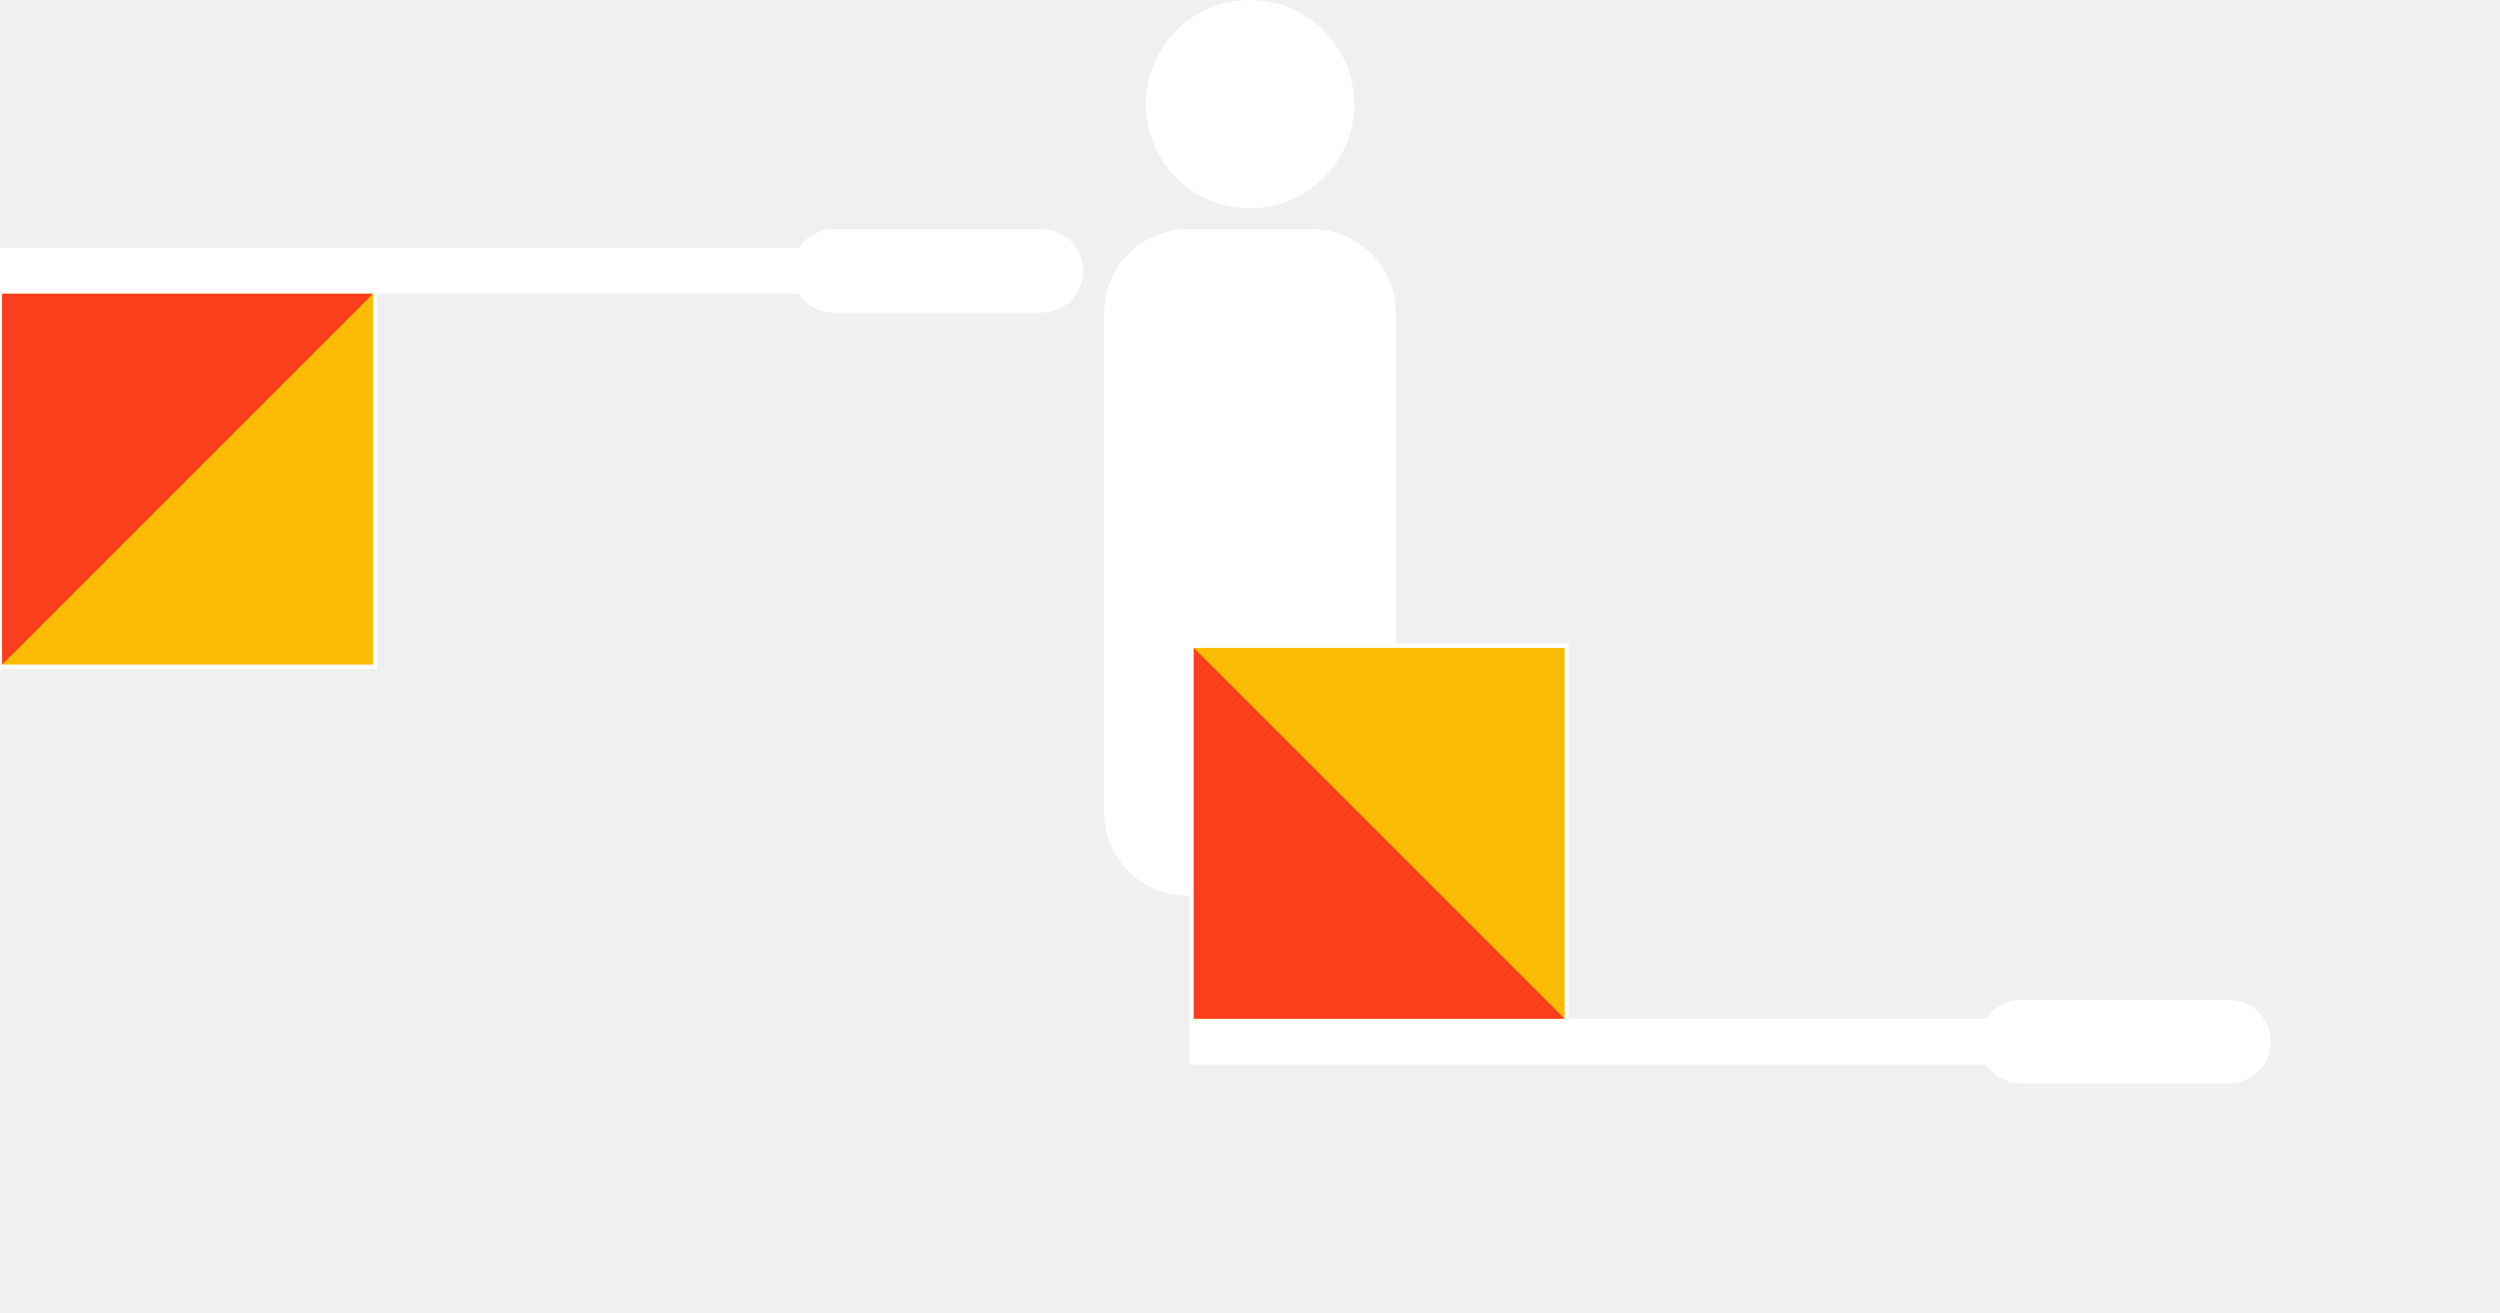
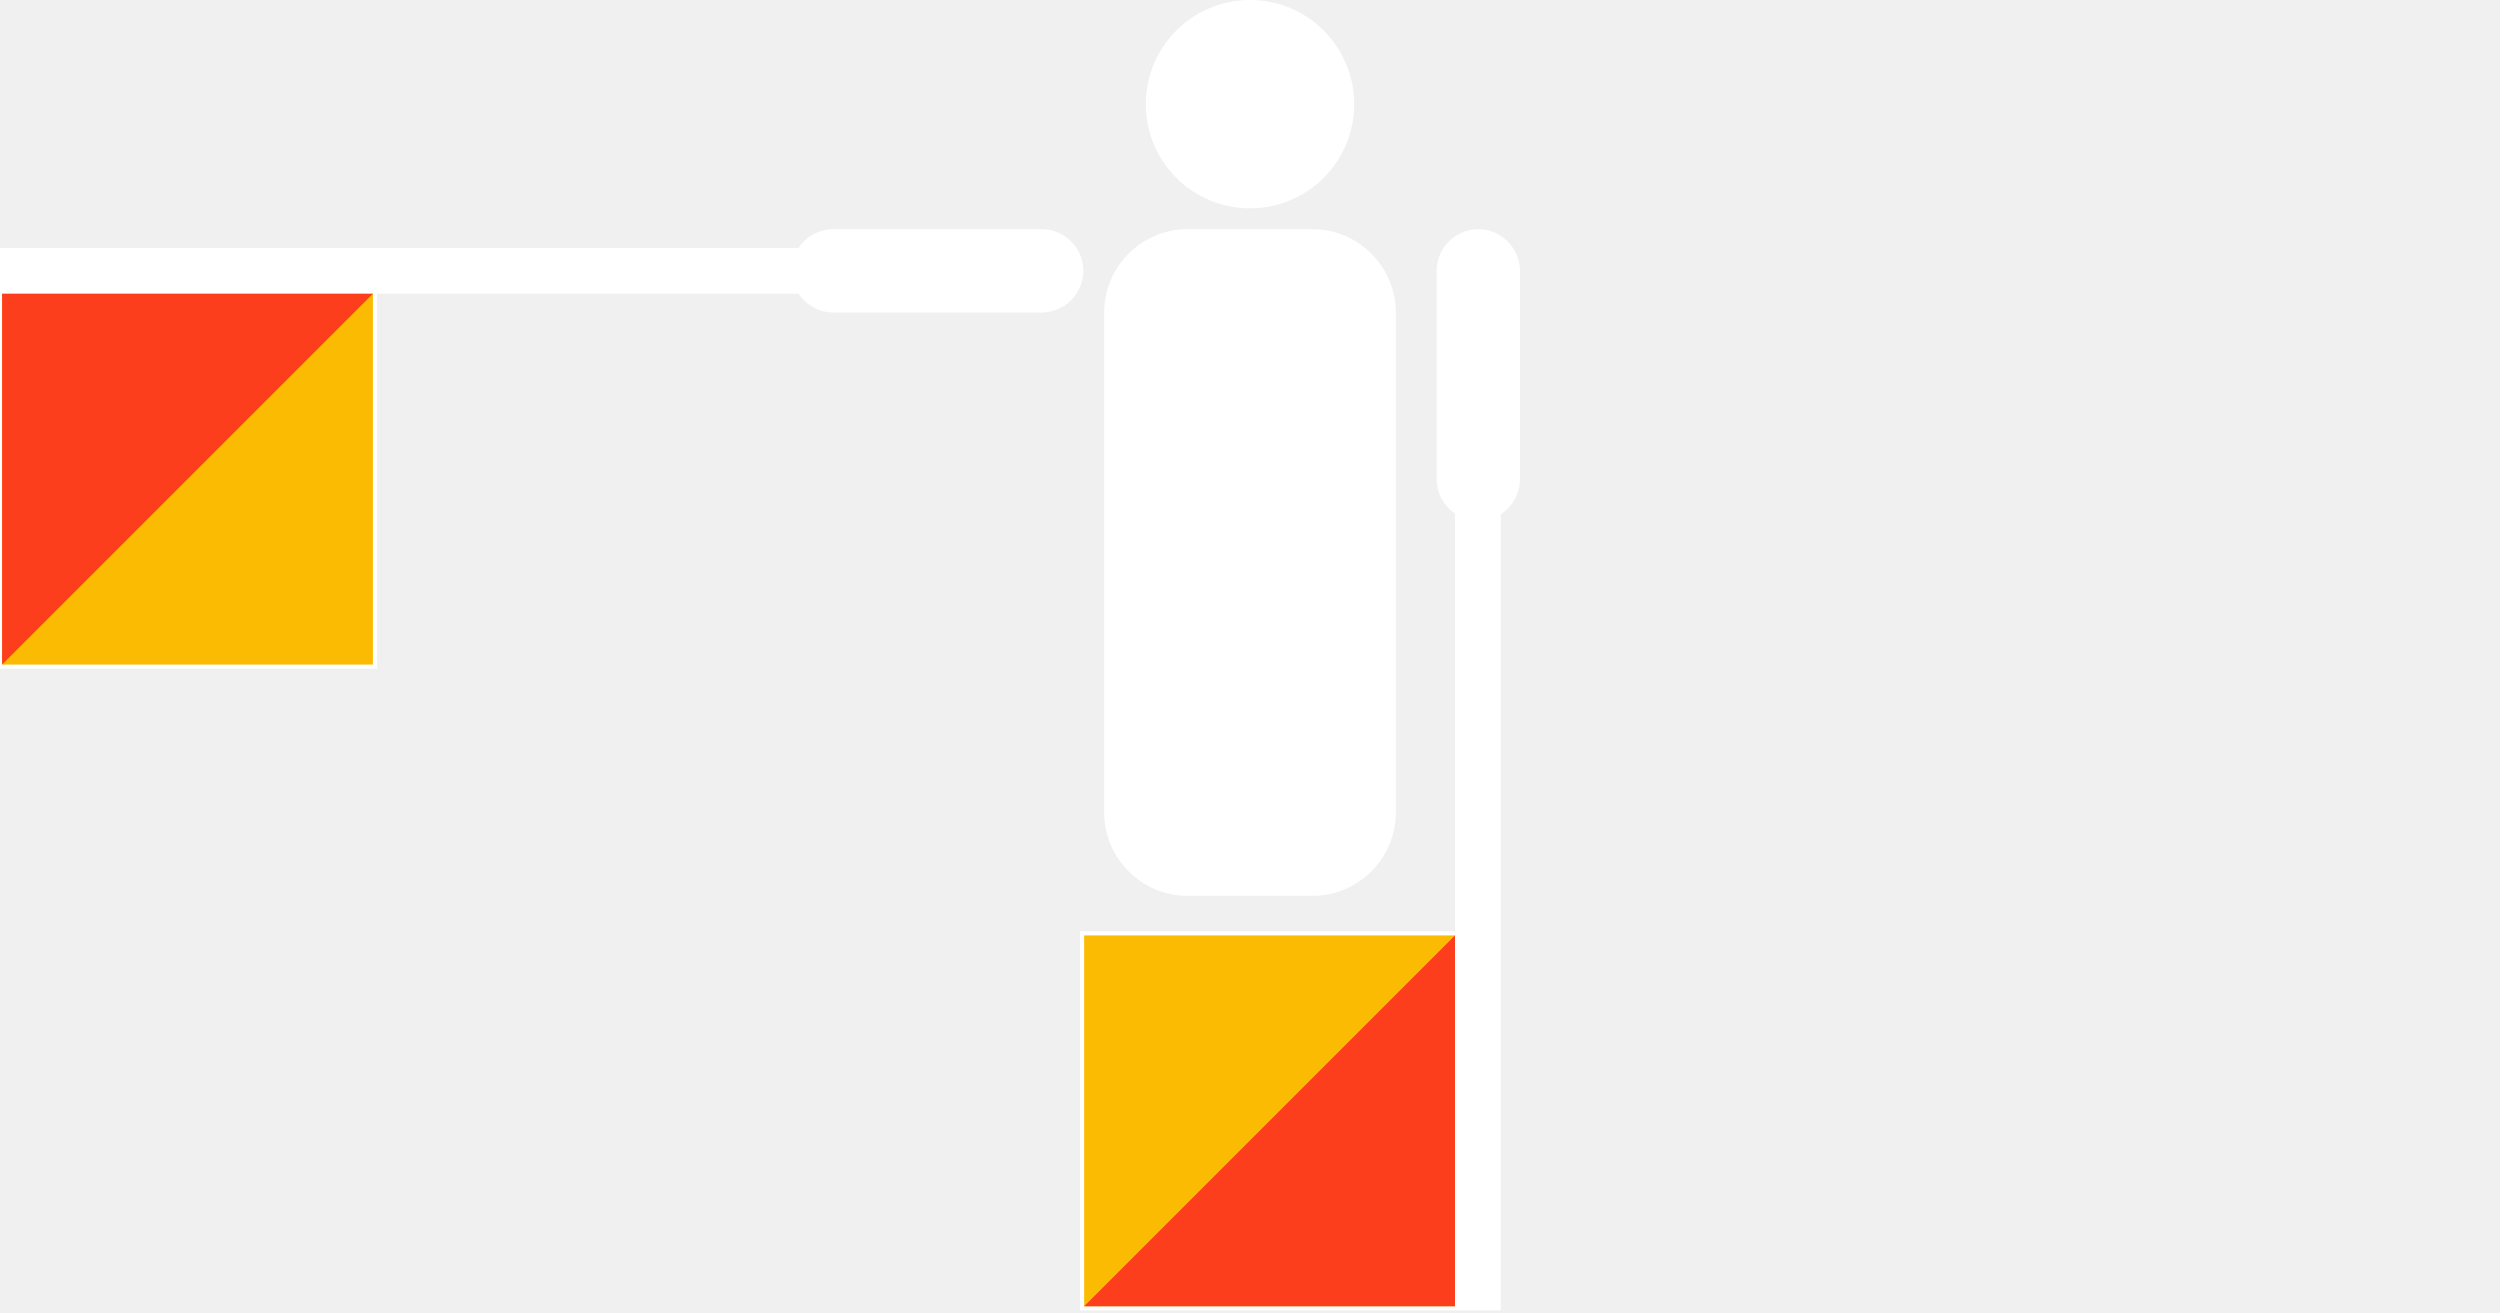
<svg xmlns="http://www.w3.org/2000/svg" version="1.1" id="Layer_1" x="0px" y="0px" viewBox="0 0 600 315" style="enable-background:new 0 0 600 315;" xml:space="preserve">
  <style type="text/css">
	.st0{fill:#FFFFFF;}
	.st1{fill:#FCBB03;}
	.st2{fill:#FD3E1D;}
</style>
  <circle class="st0" cx="300" cy="25" r="25" />
  <path class="st0" d="M285,55h30c11,0,20,9,20,20v120c0,11-9,20-20,20h-30c-11,0-20-9-20-20V75C265,64,274,55,285,55z" />
  <g transform="rotate(90 350,250)">
    <g id="armL">
-       <path class="st0" d="M360,65v50c0,5.5-4.5,10-10,10l0,0c-5.5,0-10-4.5-10-10V65c0-5.5,4.5-10,10-10l0,0C355.5,55,360,59.5,360,65z    " />
-       <path class="st0" d="M355.5,114v200.5h-101v-91h90v-110L355.5,114z" />
-       <path class="st1" d="M344.5,224.5v89h-89v-89H344.5z" />
-       <path class="st2" d="M344.5,224.5l-89,89h89V224.5z" />
+       <path class="st0" d="M165,235.2h50c5.5,0,10,4.5,10,10l0,0c0,5.5-4.5,10-10,10h-50c-5.5,0-10-4.5-10-10l0,0    C155,239.8,159.5,235.2,165,235.2z" />
+       <path class="st0" d="M214,239.8h200.5v101h-91v-90h-110L214,239.8z" />
+       <path class="st1" d="M324.5,250.8h89v89h-89V250.8z" />
+       <path class="st2" d="M324.5,250.8l89,89v-89H324.5z" />
    </g>
  </g>
  <path class="st0" d="M200,55h50c5.5,0,10,4.5,10,10l0,0c0,5.5-4.5,10-10,10h-50c-5.5,0-10-4.5-10-10l0,0C190,59.5,194.5,55,200,55z" />
  <path class="st0" d="M0,59.5h200.5v11h-110v90h-91L0,59.5z" />
  <path class="st1" d="M0.5,70.5h89v89h-89V70.5z" />
  <path class="st2" d="M0.5,70.5h89l-89,89V70.5z" />
</svg>
